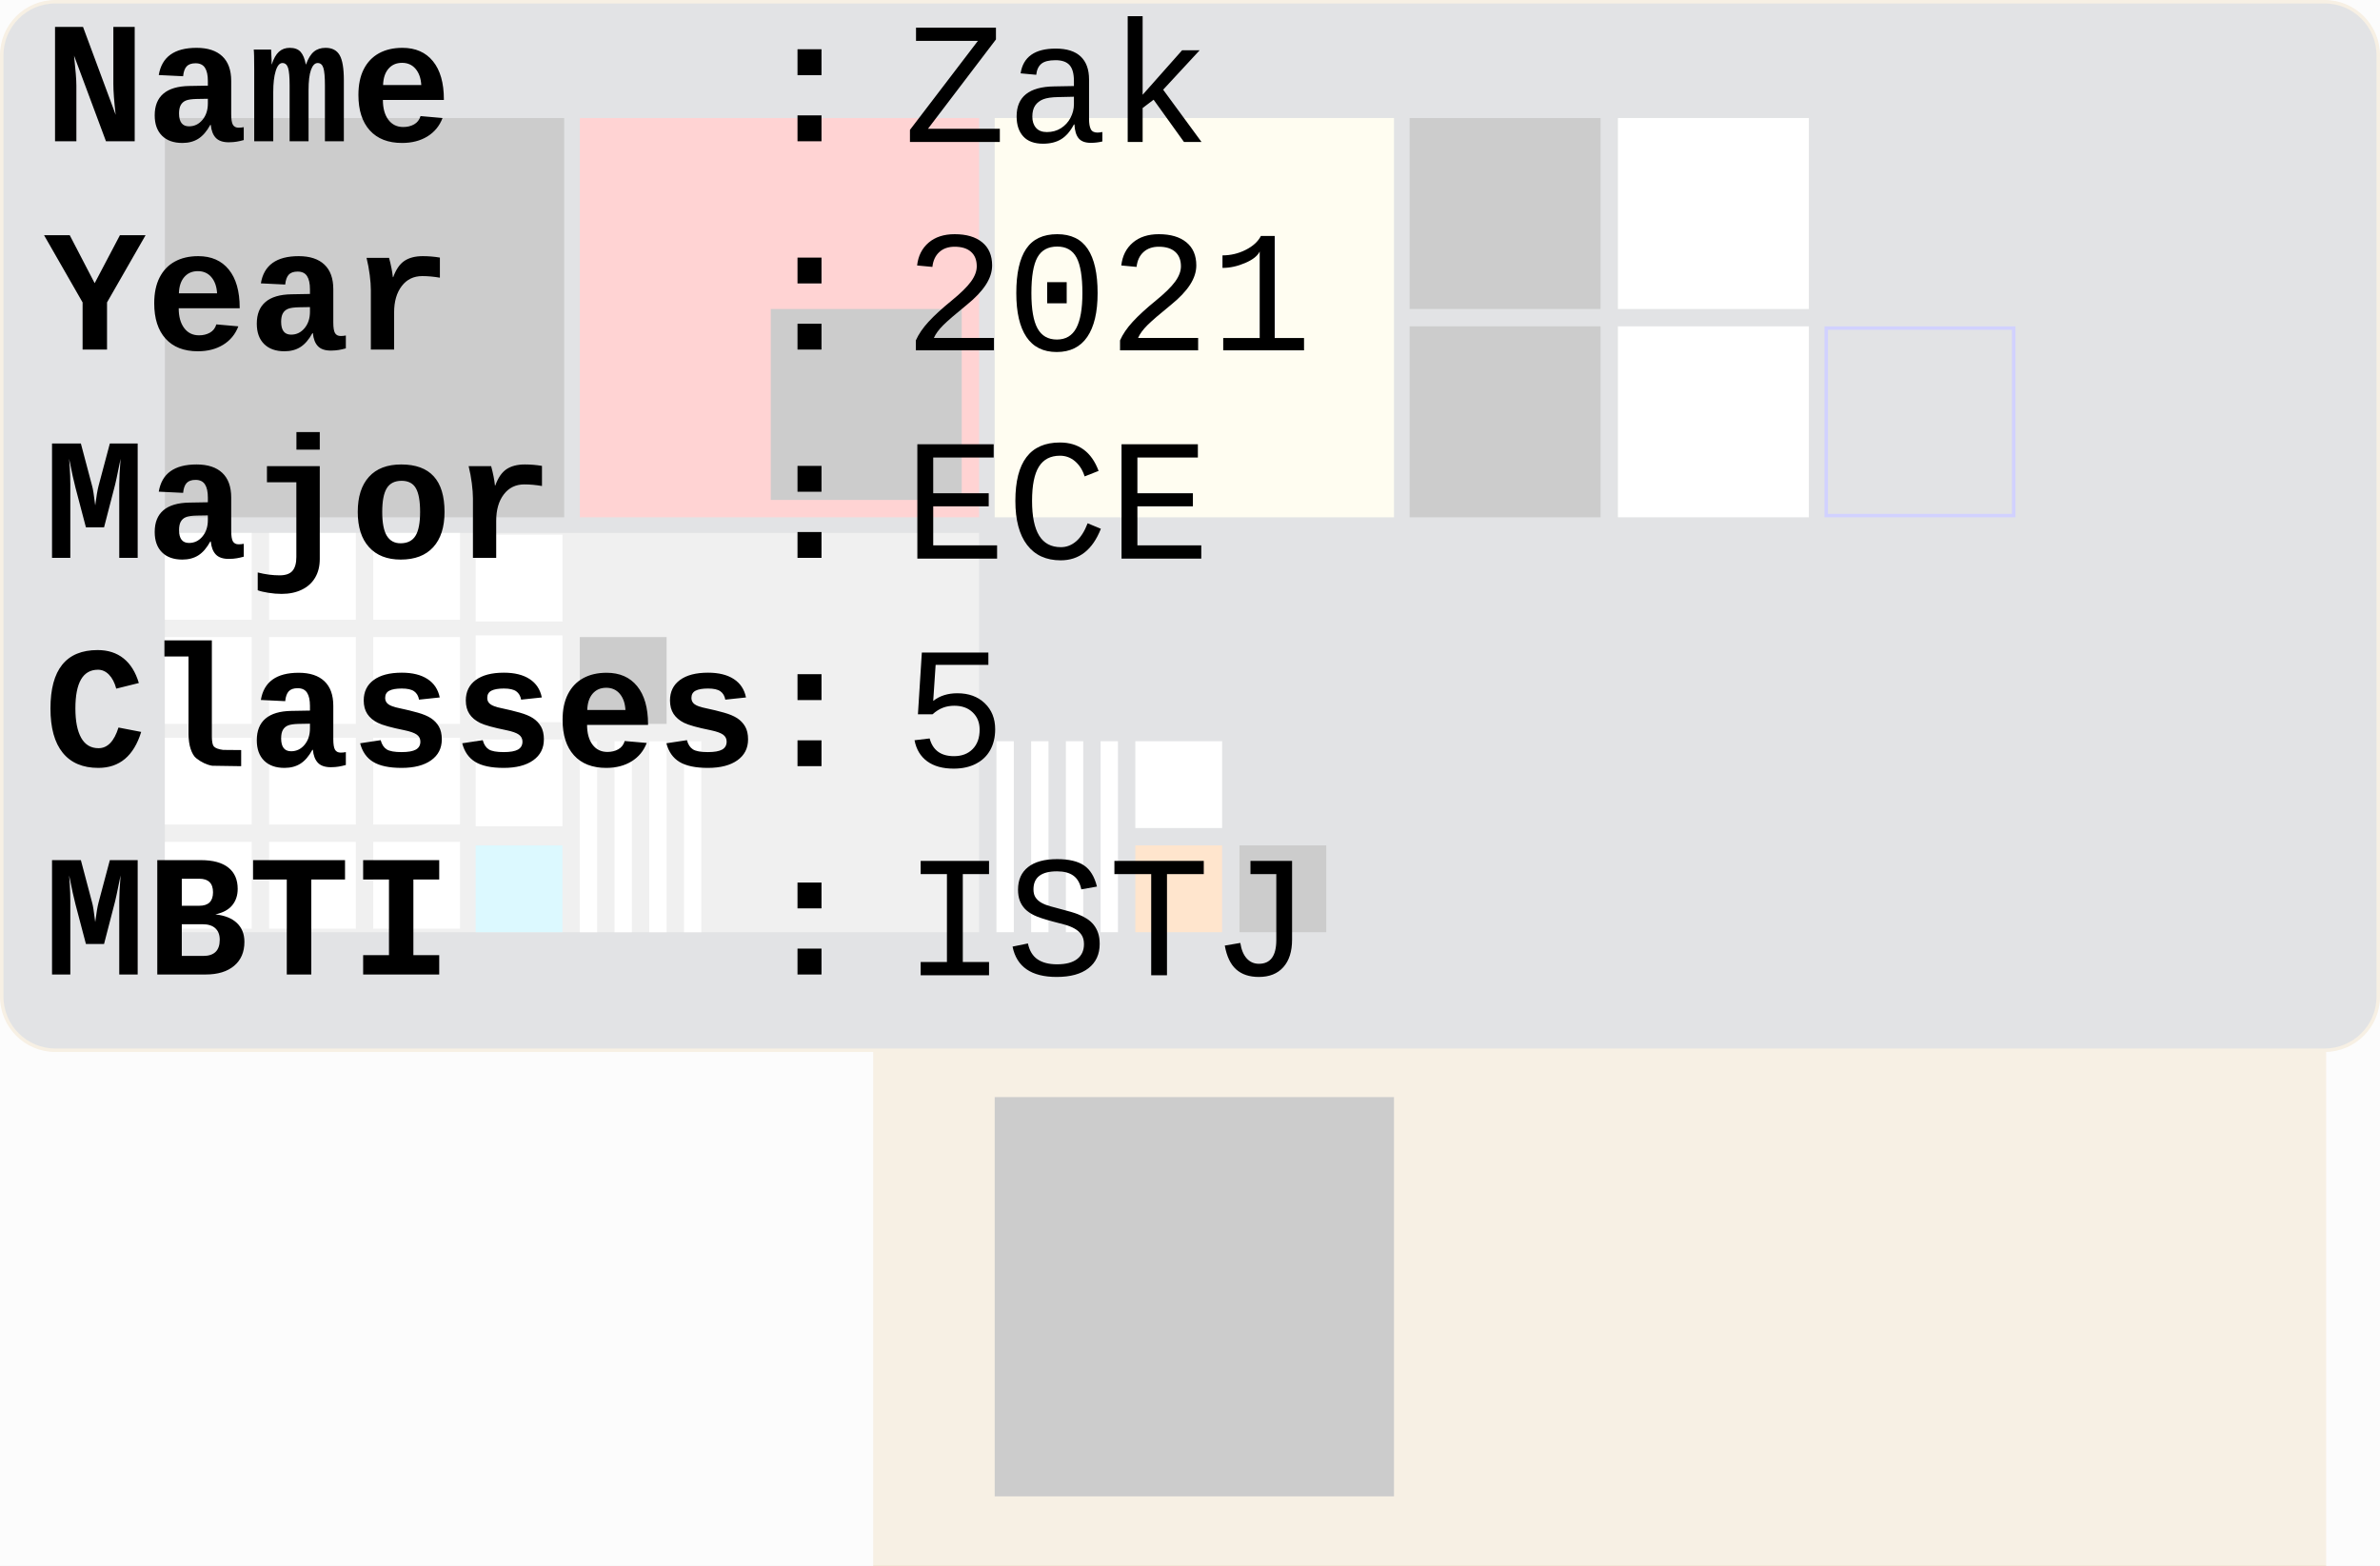
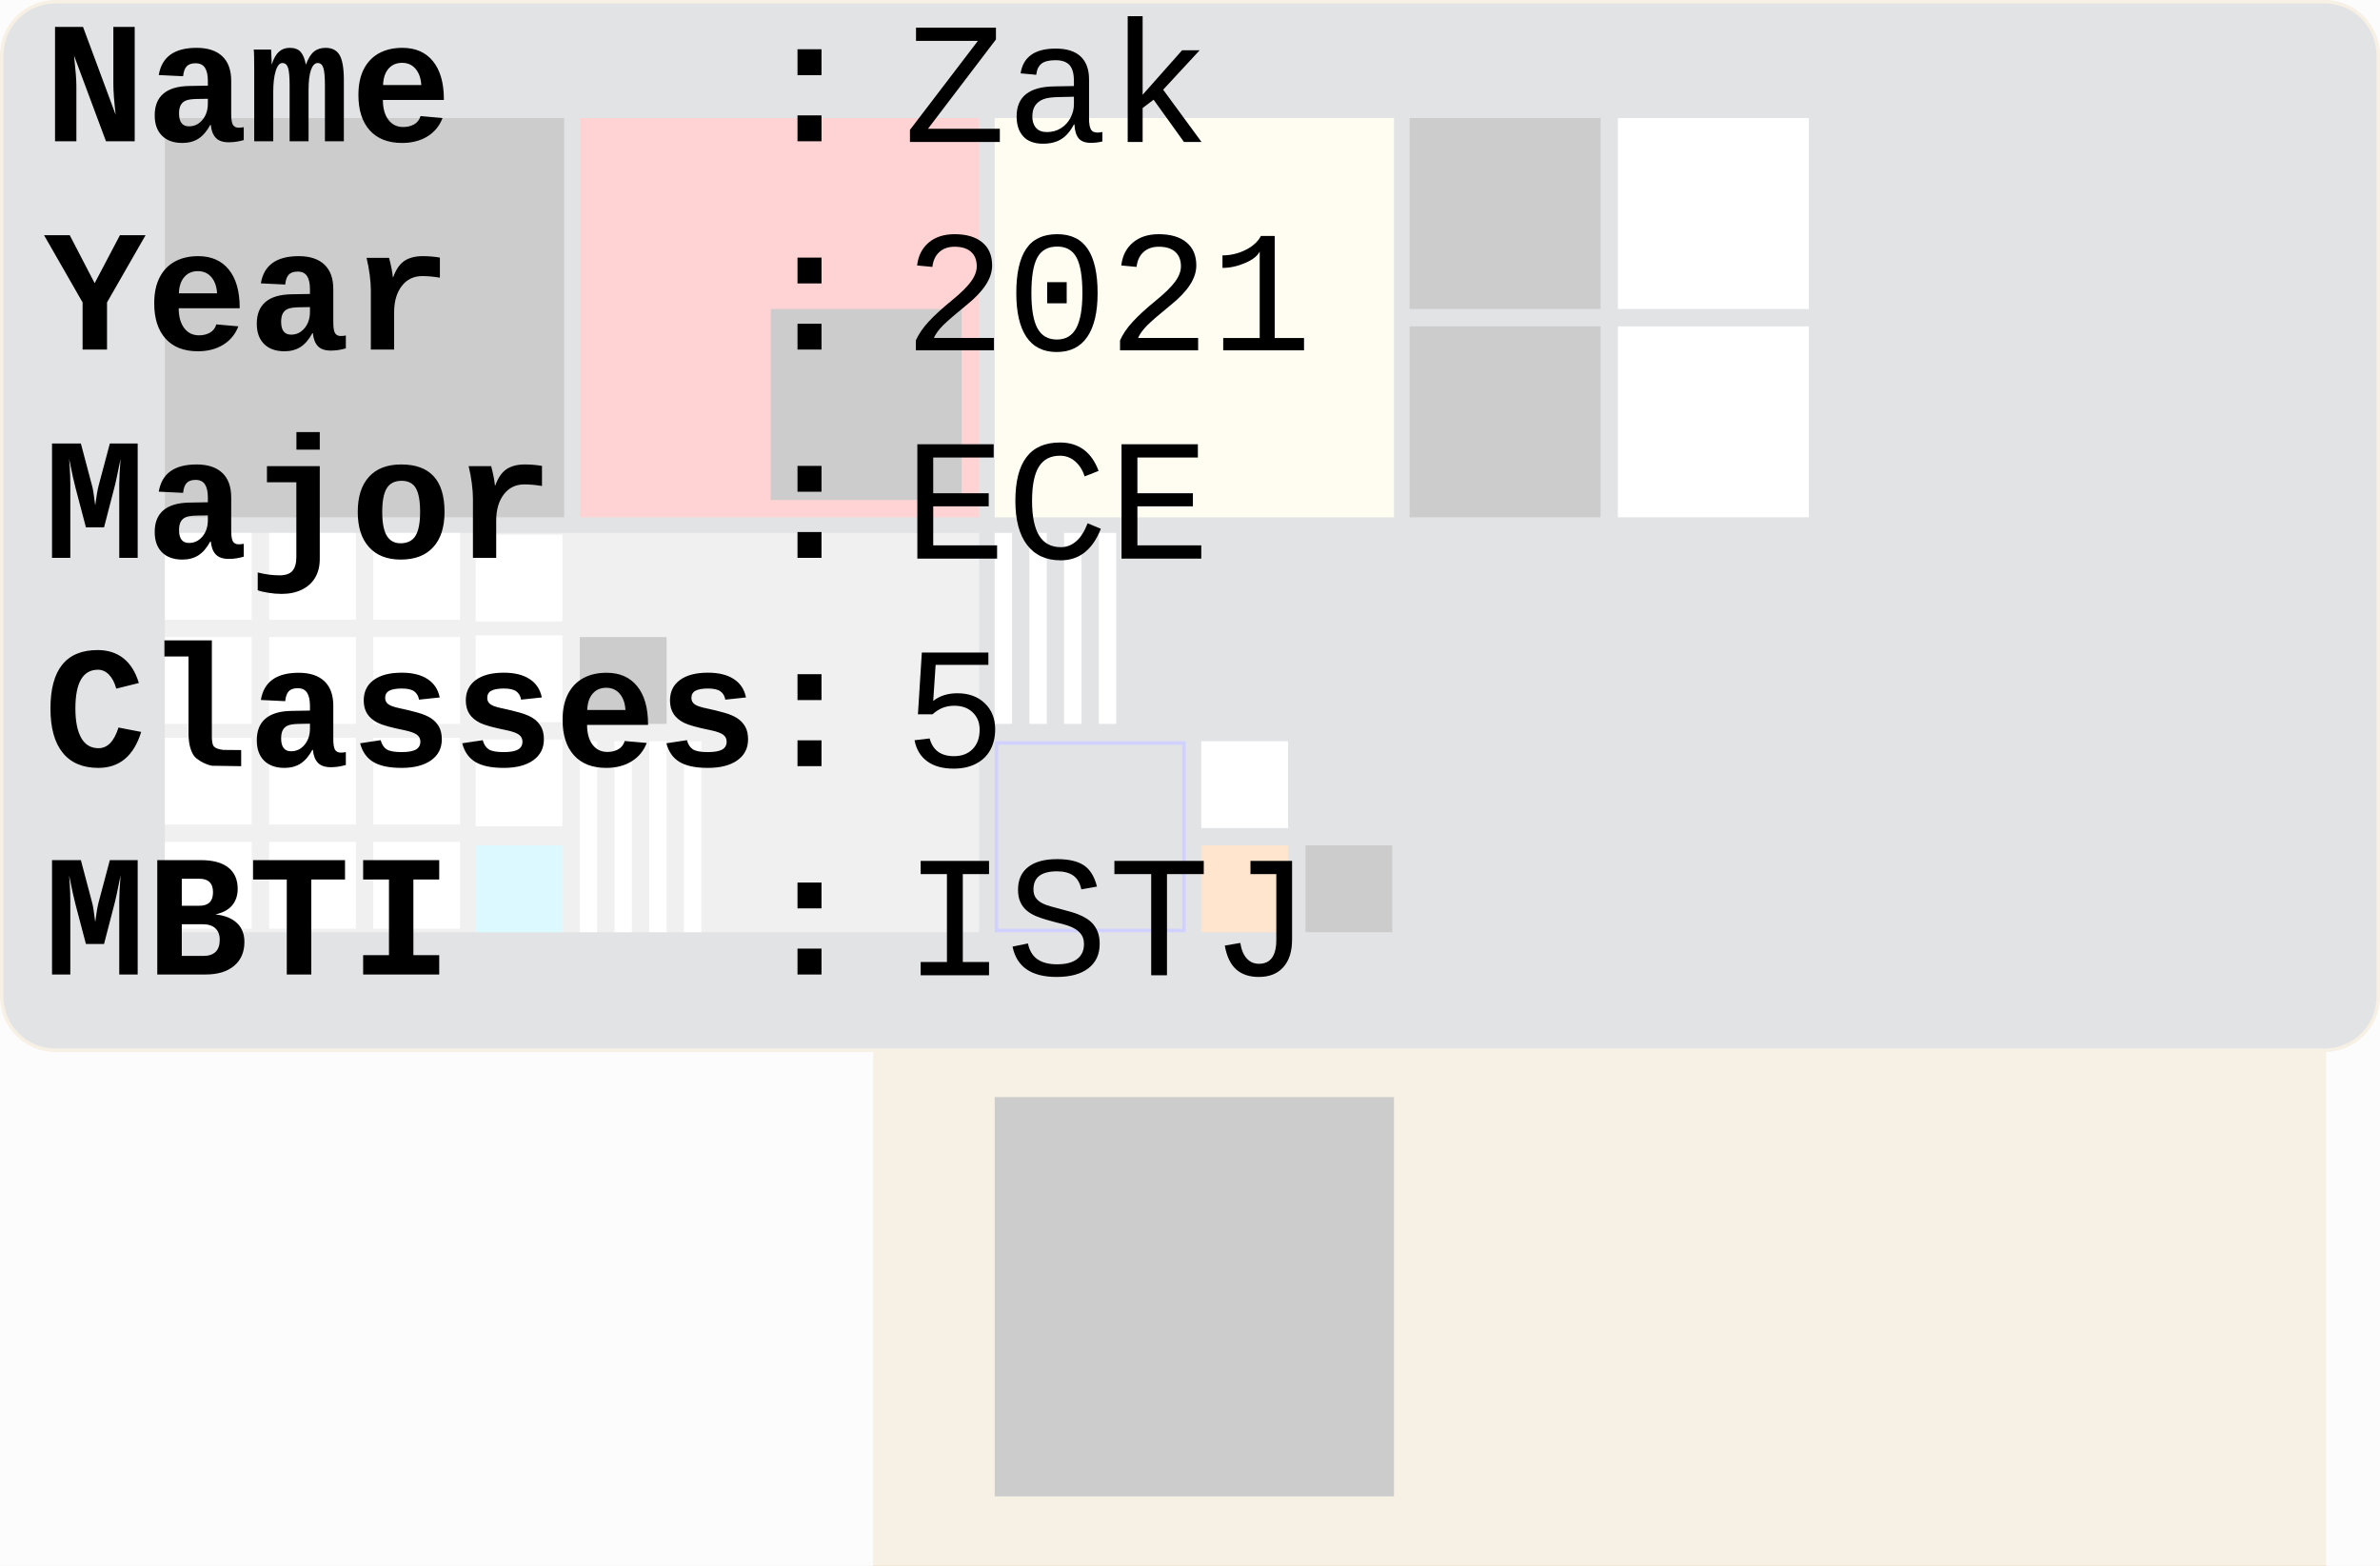
<svg xmlns="http://www.w3.org/2000/svg" viewBox="0 0 1371 902">
  <defs>
    <style>.cls-1{fill:#d6b378;}.cls-2{fill:#6e757c;}.cls-3{fill:#ff2424;}.cls-4{fill:#fff5b9;}.cls-5{fill:#b3b3b3;}.cls-6{fill:#1917ff;}.cls-10,.cls-7{fill:#fff;}.cls-8{fill:#51e0ff;}.cls-9{fill:#ff7b07;}.cls-10{opacity:0.8;}.cls-11,.cls-12{font-size:100px;}.cls-11{font-family:CourierNewPS-BoldMT, Courier New;font-weight:700;}.cls-12{font-family:CourierNewPSMT, Courier New;}</style>
  </defs>
  <g id="Layer_1" data-name="Layer 1">
    <rect class="cls-1" x="503" y="592" width="837" height="310" />
    <rect class="cls-2" x="1" y="1" width="1369" height="604" rx="30.87" />
    <path class="cls-1" d="M1339.13,2A29.9,29.9,0,0,1,1369,31.87V574.13A29.9,29.9,0,0,1,1339.13,604H31.87A29.9,29.9,0,0,1,2,574.13V31.87A29.9,29.9,0,0,1,31.87,2H1339.13m0-2H31.87A31.87,31.87,0,0,0,0,31.87V574.13A31.87,31.87,0,0,0,31.87,606H1339.13A31.87,31.87,0,0,0,1371,574.13V31.87A31.87,31.87,0,0,0,1339.13,0Z" />
    <rect x="573" y="632" width="230" height="230" />
    <rect class="cls-3" x="334" y="68" width="230" height="230" />
    <rect x="95" y="68" width="230" height="230" />
    <rect class="cls-4" x="573" y="68" width="230" height="230" />
    <rect class="cls-5" x="95" y="307" width="469" height="230" />
    <rect x="444" y="178" width="110" height="110" />
-     <path class="cls-6" d="M1159,190V296H1053V190h106m2-2H1051V298h110V188Z" />
+     <path class="cls-6" d="M681,429V535H575V429H681m2-2H573V537H683V427Z" />
    <rect x="812" y="68" width="110" height="110" />
    <rect class="cls-7" x="932" y="68" width="110" height="110" />
    <rect x="812" y="188" width="110" height="110" />
    <rect class="cls-7" x="932" y="188" width="110" height="110" />
    <rect class="cls-7" x="334" y="427" width="10" height="110" />
-     <rect class="cls-7" x="594" y="427" width="10" height="110" />
+     <rect class="cls-7" x="593" y="307" width="10" height="110" />
    <rect class="cls-7" x="374" y="427" width="10" height="110" />
    <rect class="cls-7" x="354" y="427" width="10" height="110" />
    <rect class="cls-7" x="394" y="427" width="10" height="110" />
-     <rect class="cls-7" x="574" y="427" width="10" height="110" />
-     <rect class="cls-7" x="634" y="427" width="10" height="110" />
-     <rect class="cls-7" x="614" y="427" width="10" height="110" />
-     <rect class="cls-7" x="654" y="427" width="50" height="50" />
+     <rect class="cls-7" x="573" y="307" width="10" height="110" />
+     <rect class="cls-7" x="633" y="307" width="10" height="110" />
+     <rect class="cls-7" x="613" y="307" width="10" height="110" />
+     <rect class="cls-7" x="692" y="427" width="50" height="50" />
    <rect class="cls-7" x="274" y="426" width="50" height="50" />
    <rect class="cls-7" x="215" y="485" width="50" height="50" />
    <rect class="cls-7" x="274" y="366" width="50" height="50" />
    <rect class="cls-7" x="215" y="425" width="50" height="50" />
    <rect x="334" y="367" width="50" height="50" />
    <rect class="cls-8" x="274" y="487" width="50" height="50" />
-     <rect x="714" y="487" width="50" height="50" />
-     <rect class="cls-9" x="654" y="487" width="50" height="50" />
+     <rect x="752" y="487" width="50" height="50" />
+     <rect class="cls-9" x="692" y="487" width="50" height="50" />
    <rect class="cls-7" x="155" y="485" width="50" height="50" />
    <rect class="cls-7" x="95" y="485" width="50" height="50" />
    <rect class="cls-7" x="155" y="425" width="50" height="50" />
    <rect class="cls-7" x="95" y="425" width="50" height="50" />
    <rect class="cls-7" x="155" y="367" width="50" height="50" />
    <rect class="cls-7" x="95" y="367" width="50" height="50" />
    <rect class="cls-7" x="155" y="307" width="50" height="50" />
    <rect class="cls-7" x="95" y="307" width="50" height="50" />
    <rect class="cls-7" x="274" y="308" width="50" height="50" />
    <rect class="cls-7" x="215" y="367" width="50" height="50" />
    <rect class="cls-7" x="215" y="307" width="50" height="50" />
  </g>
  <g id="Overlays">
    <rect class="cls-10" width="1371" height="902" />
    <text class="cls-11" transform="translate(25.24 81.37) scale(0.98 1)">
      <tspan xml:space="preserve">Name   :</tspan>
      <tspan x="0" y="120" xml:space="preserve">Year   :</tspan>
      <tspan x="0" y="240" xml:space="preserve">Major  :</tspan>
      <tspan x="0" y="360">Classes:</tspan>
      <tspan x="0" y="480" xml:space="preserve">MBTI   :</tspan>
    </text>
    <text class="cls-12" transform="translate(520.69 81.8) scale(0.98 1)">Zak<tspan x="0" y="120">2021</tspan>
      <tspan x="0" y="240">ECE</tspan>
      <tspan x="0" y="360">5</tspan>
      <tspan x="0" y="480">ISTJ</tspan>
    </text>
  </g>
</svg>
